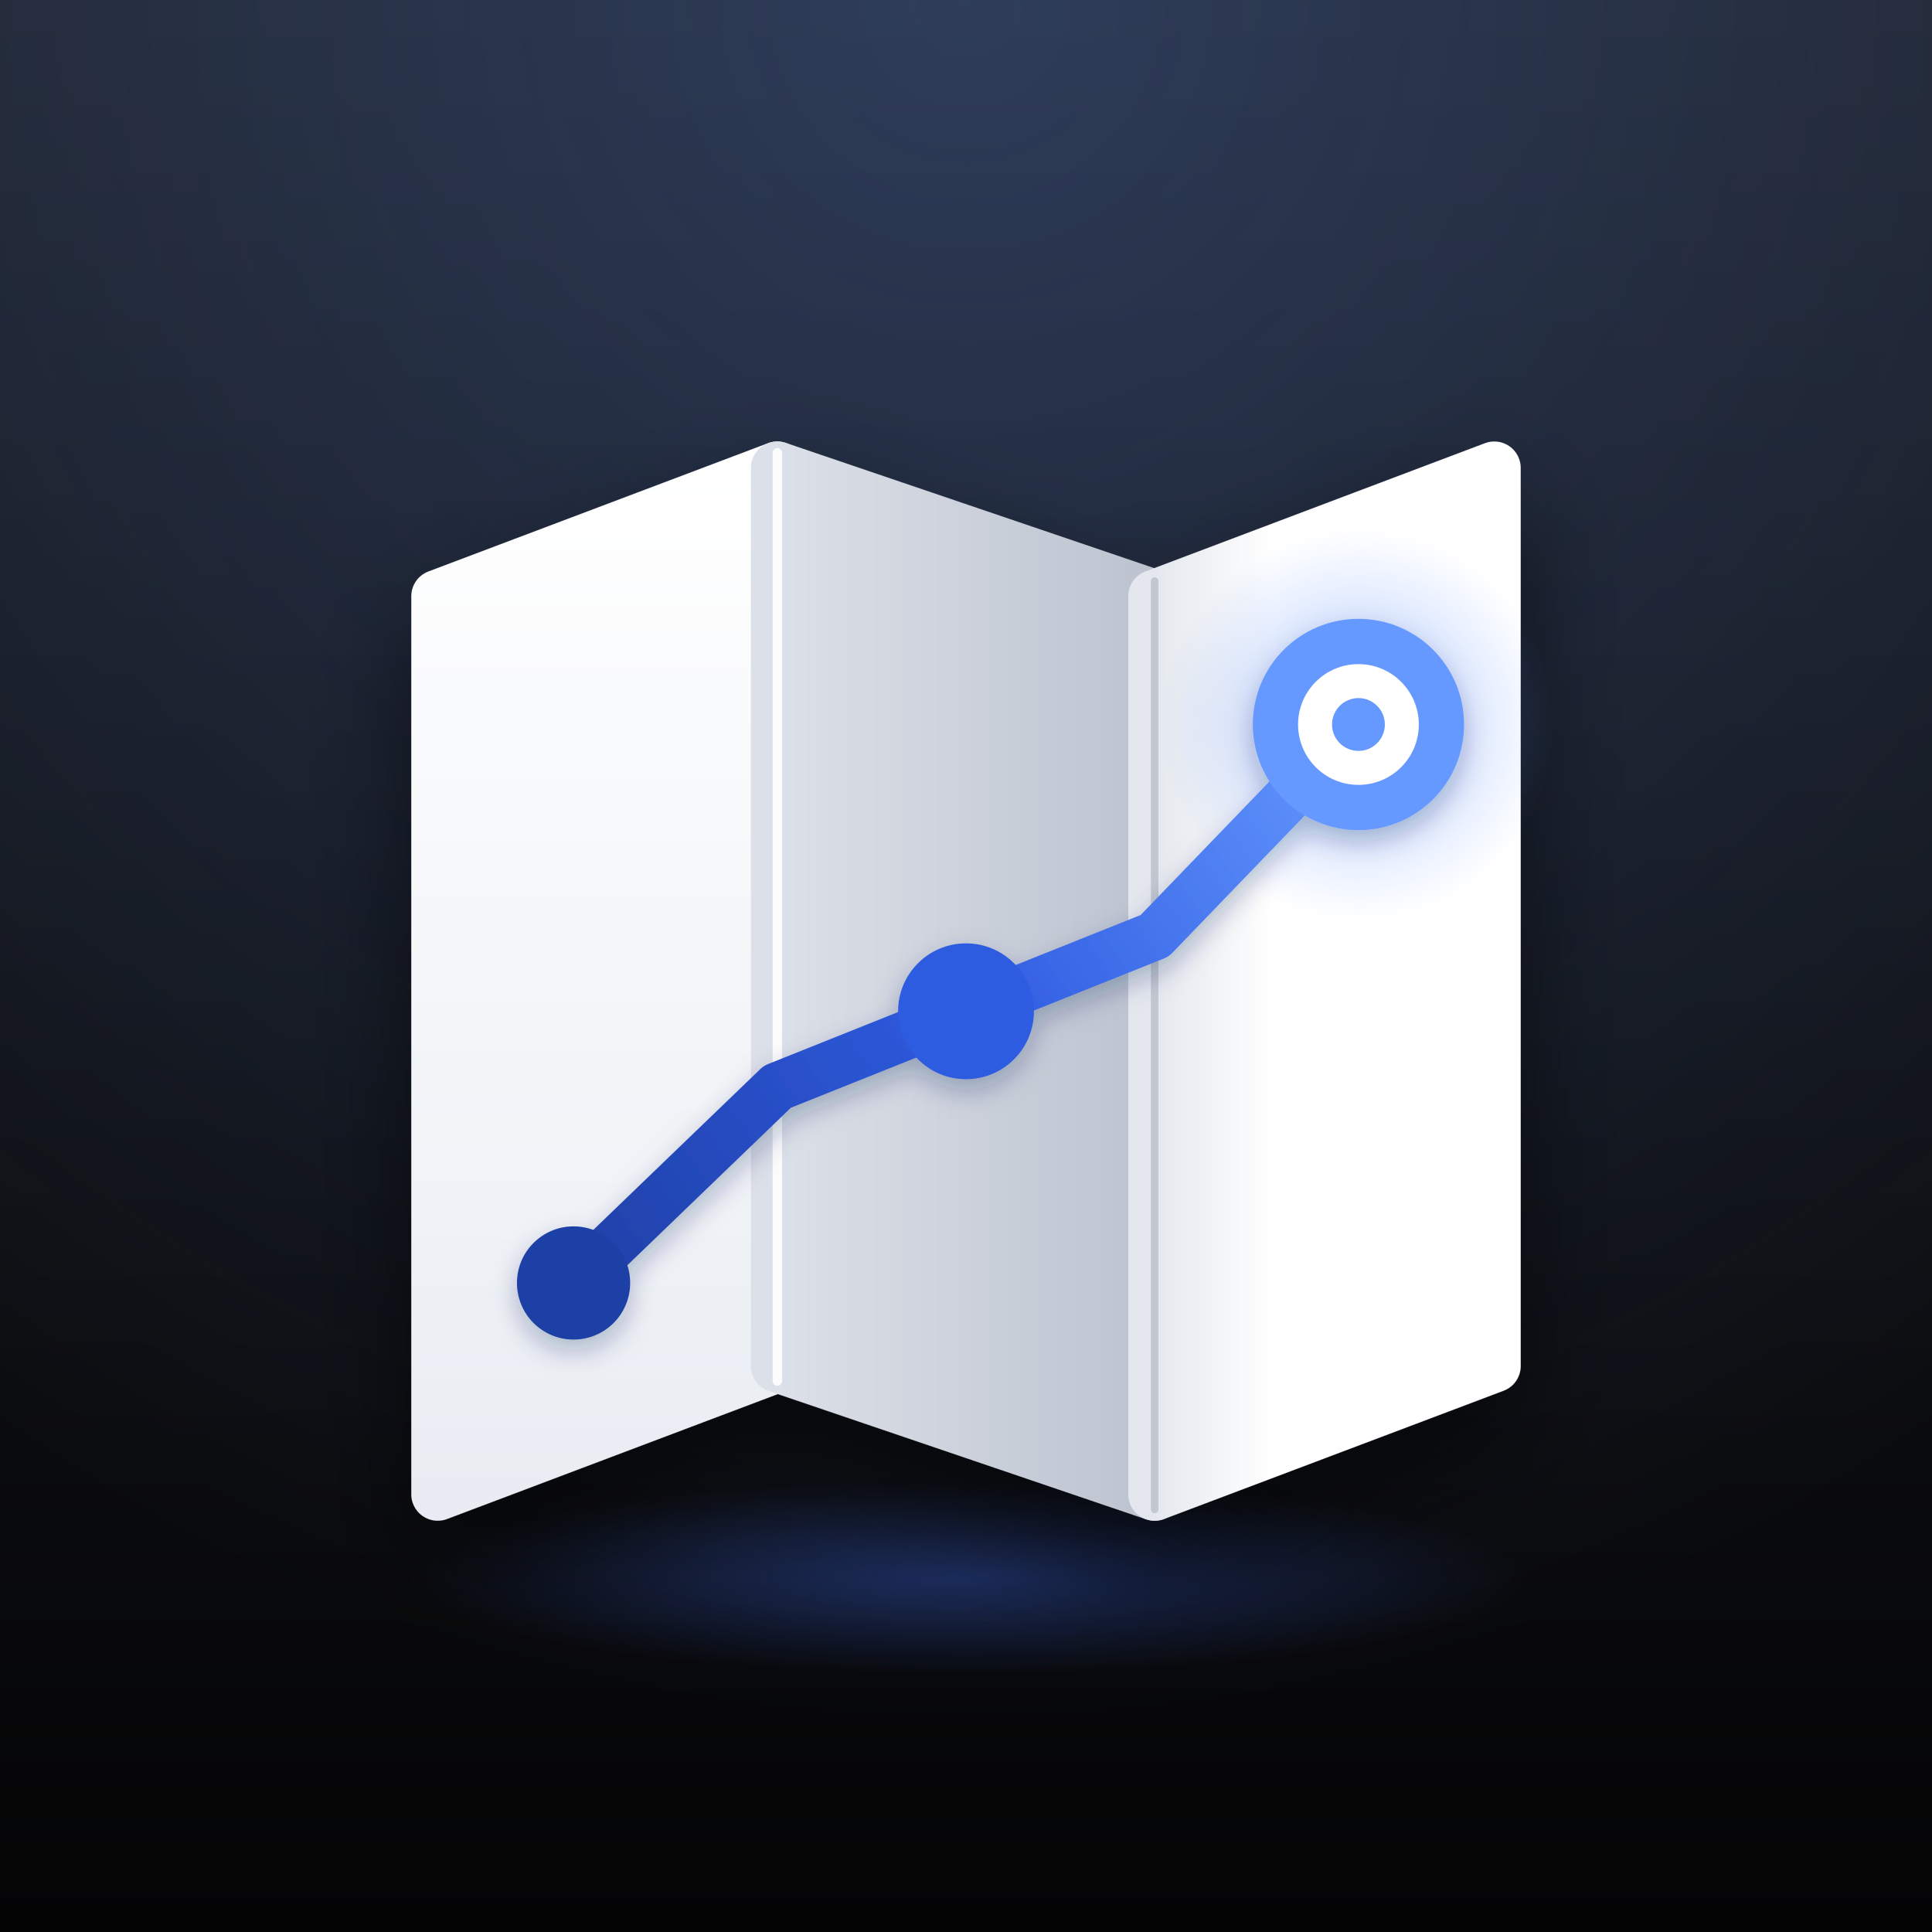
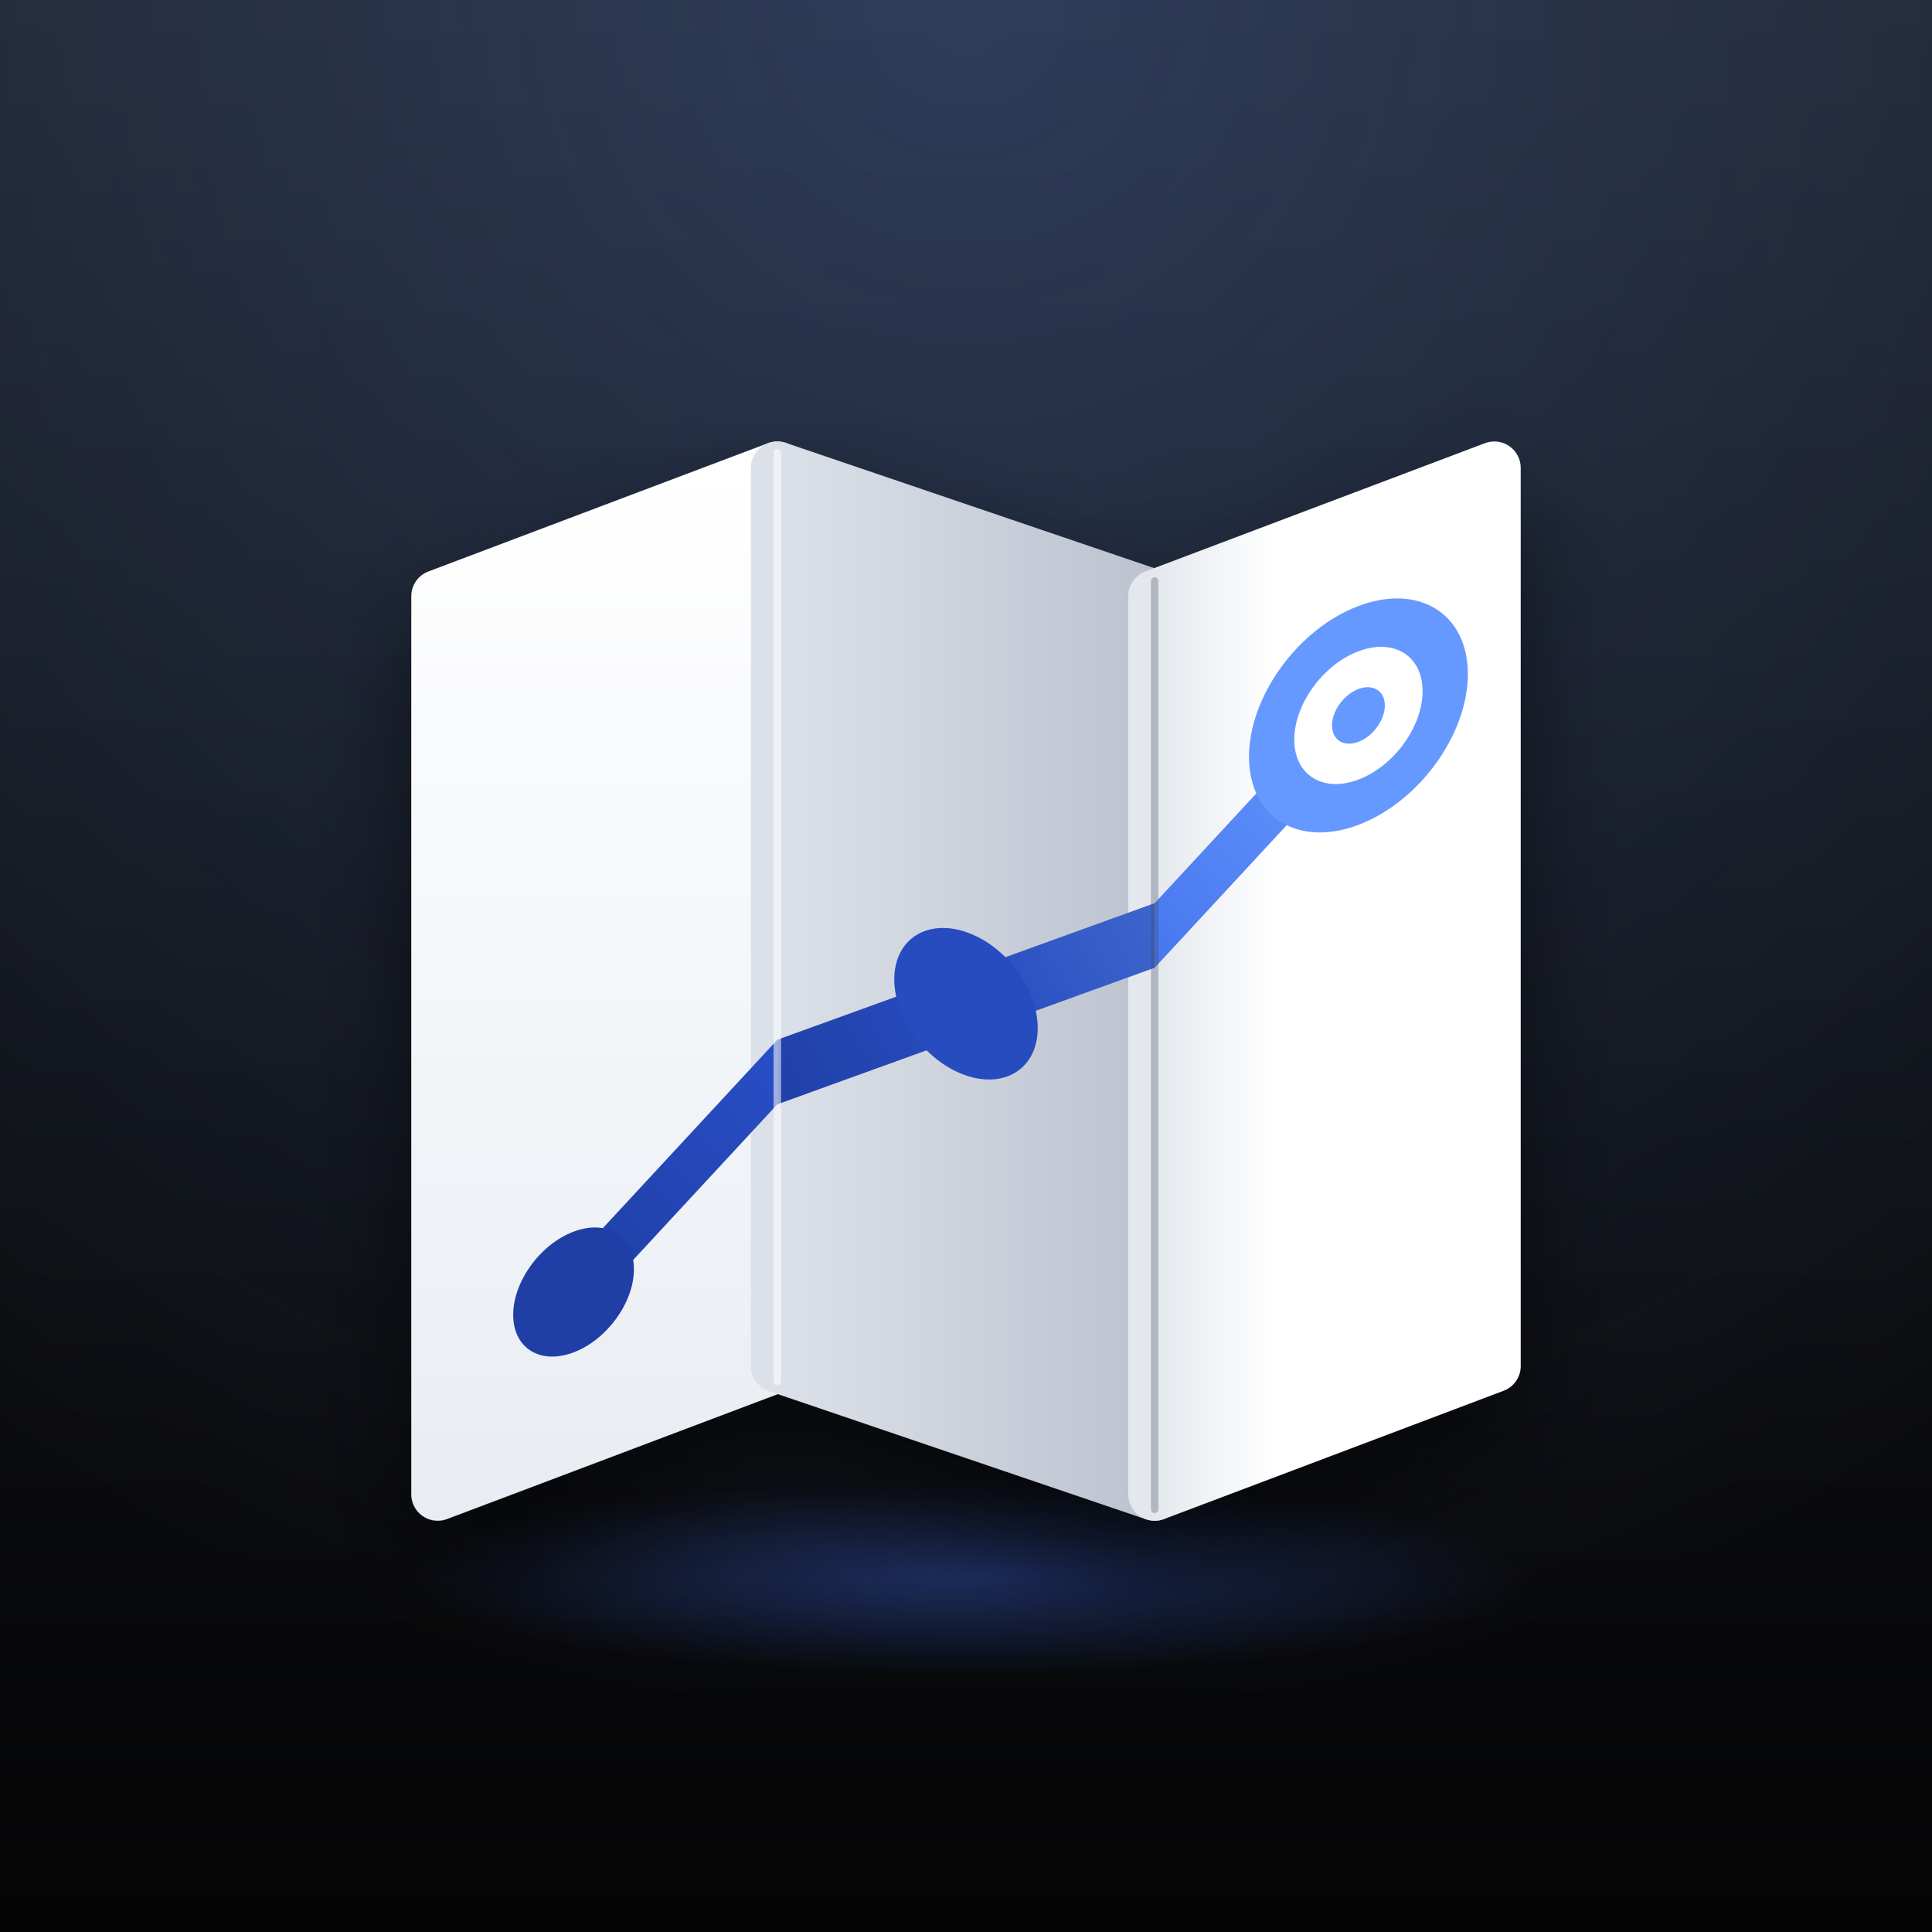
<svg xmlns="http://www.w3.org/2000/svg" viewBox="0 0 512 512">
  <defs>
    <linearGradient id="fondo" gradientUnits="userSpaceOnUse" x1="0" y1="0" x2="0" y2="512">
      <stop stop-color="#1d2026" />
      <stop offset="1" stop-color="#040405" />
    </linearGradient>
    <radialGradient id="luz" gradientUnits="userSpaceOnUse" cx="256" cy="0" r="461">
      <stop stop-color="#6699FF" stop-opacity=".24" />
      <stop offset="1" stop-color="#6699FF" stop-opacity="0" />
    </radialGradient>
    <linearGradient id="hoja" x1="0" y1="0" x2="0" y2="1">
      <stop stop-color="#FFFFFF" />
      <stop offset="1" stop-color="#E9EDF3" />
    </linearGradient>
    <linearGradient id="centro" x1="0" y1="0" x2="1" y2="0">
      <stop stop-color="#DCE0E8" />
      <stop offset="1" stop-color="#BCC3CF" />
    </linearGradient>
    <linearGradient id="derecha" x1="0" y1="0" x2="1" y2="0">
      <stop stop-color="#E4E8EE" />
      <stop offset=".35" stop-color="#FFFFFF" />
    </linearGradient>
-     <linearGradient id="ruta" gradientUnits="userSpaceOnUse" x1="152" y1="340" x2="360" y2="192">
+     <linearGradient id="ruta" gradientUnits="userSpaceOnUse" x1="152" y1="322" x2="360" y2="176">
      <stop stop-color="#1F3FA6" />
      <stop offset=".5" stop-color="#2F5BE0" />
      <stop offset="1" stop-color="#6699FF" />
    </linearGradient>
-     <radialGradient id="halo">
-       <stop stop-color="#6699FF" stop-opacity=".5" />
-       <stop offset="1" stop-color="#6699FF" stop-opacity="0" />
-     </radialGradient>
    <radialGradient id="reflejo">
      <stop stop-color="#3D6BF0" stop-opacity=".35" />
      <stop offset="1" stop-color="#3D6BF0" stop-opacity="0" />
    </radialGradient>
    <filter id="sombra" x="-20%" y="-20%" width="140%" height="150%">
      <feDropShadow dx="0" dy="14" stdDeviation="14" flood-color="#000" flood-opacity=".55" />
-     </filter>
-     <filter id="relieve" x="-30%" y="-30%" width="160%" height="170%">
-       <feDropShadow dx="0" dy="3" stdDeviation="3.5" flood-color="#0B1E5C" flood-opacity=".28" />
    </filter>
  </defs>
  <rect x="0" y="0" width="512" height="512" fill="url(#fondo)" />
  <rect x="0" y="0" width="512" height="512" fill="url(#luz)" />
  <ellipse cx="256" cy="418" rx="150" ry="26" fill="url(#reflejo)" />
  <g filter="url(#sombra)" stroke-linejoin="round" stroke-width="14">
    <path d="M116 158 206 124V362L116 396Z" fill="url(#hoja)" stroke="url(#hoja)" />
    <path d="M206 124 306 158V396L206 362Z" fill="url(#centro)" stroke="url(#centro)" />
    <path d="M306 158 396 124V362L306 396Z" fill="url(#derecha)" stroke="url(#derecha)" />
  </g>
-   <path d="M206 120V366" stroke="#fff" stroke-width="2.5" stroke-linecap="round" opacity=".9" />
-   <path d="M306 154V400" stroke="#6B7484" stroke-width="2" stroke-linecap="round" opacity=".28" />
-   <circle cx="360" cy="192" r="52" fill="url(#halo)" />
-   <g filter="url(#relieve)">
-     <path d="M152 340 206 288 306 248 360 192" fill="none" stroke="url(#ruta)" stroke-width="13" stroke-linecap="round" stroke-linejoin="round" />
-     <circle cx="152" cy="340" r="15" fill="#1F3FA6" />
-     <circle cx="256" cy="268" r="18" fill="#2F5BE0" />
-     <circle cx="360" cy="192" r="22" fill="#fff" stroke="#6699FF" stroke-width="12" />
+   <clipPath id="hoja0">
+     <path d="M109 151 206 117V369L109 403Z" />
+   </clipPath>
+   <g clip-path="url(#hoja0)">
+     <g transform="matrix(1 -0.3777778 0 1 0 77.82222)">
+       <path d="M152 322 360 176" fill="none" stroke="url(#ruta)" stroke-width="14" stroke-linecap="round" />
+       <circle cx="152" cy="322" r="16" fill="#1F3FA6" />
+       <circle cx="256" cy="249" r="19" fill="#2F5BE0" />
+       <circle cx="360" cy="176" r="23" fill="#fff" stroke="#6699FF" stroke-width="12" />
+       <circle cx="360" cy="176" r="7" fill="#6699FF" />
+     </g>
  </g>
-   <circle cx="360" cy="192" r="7" fill="#6699FF" />
+   <clipPath id="hoja1">
+     <path d="M206 117 306 151V403L206 369Z" />
+   </clipPath>
+   <g clip-path="url(#hoja1)">
+     <g transform="matrix(1 0.34 0 1 0 -70.04)">
+       <path d="M152 322 360 176" fill="none" stroke="url(#ruta)" stroke-width="14" stroke-linecap="round" />
+       <circle cx="152" cy="322" r="16" fill="#1F3FA6" />
+       <circle cx="256" cy="249" r="19" fill="#2F5BE0" />
+       <circle cx="360" cy="176" r="23" fill="#fff" stroke="#6699FF" stroke-width="12" />
+       <circle cx="360" cy="176" r="7" fill="#6699FF" />
+     </g>
+     <g transform="matrix(1 0.34 0 1 0 -70.04)" opacity="0.2">
+       <path d="M152 322 360 176" fill="none" stroke="#06103A" stroke-width="14" />
+       <circle cx="256" cy="249" r="19" fill="#06103A" />
+     </g>
+   </g>
+   <clipPath id="hoja2">
+     <path d="M306 151 403 117V369L306 403Z" />
+   </clipPath>
+   <g clip-path="url(#hoja2)">
+     <g transform="matrix(1 -0.3777778 0 1 0 149.6)">
+       <path d="M152 322 360 176" fill="none" stroke="url(#ruta)" stroke-width="14" stroke-linecap="round" />
+       <circle cx="152" cy="322" r="16" fill="#1F3FA6" />
+       <circle cx="256" cy="249" r="19" fill="#2F5BE0" />
+       <circle cx="360" cy="176" r="23" fill="#fff" stroke="#6699FF" stroke-width="12" />
+       <circle cx="360" cy="176" r="7" fill="#6699FF" />
+     </g>
+   </g>
+   <path d="M206 120V366" stroke="#fff" stroke-width="2" stroke-linecap="round" opacity=".55" />
+   <path d="M306 154V400" stroke="#3A4356" stroke-width="2" stroke-linecap="round" opacity=".3" />
</svg>
